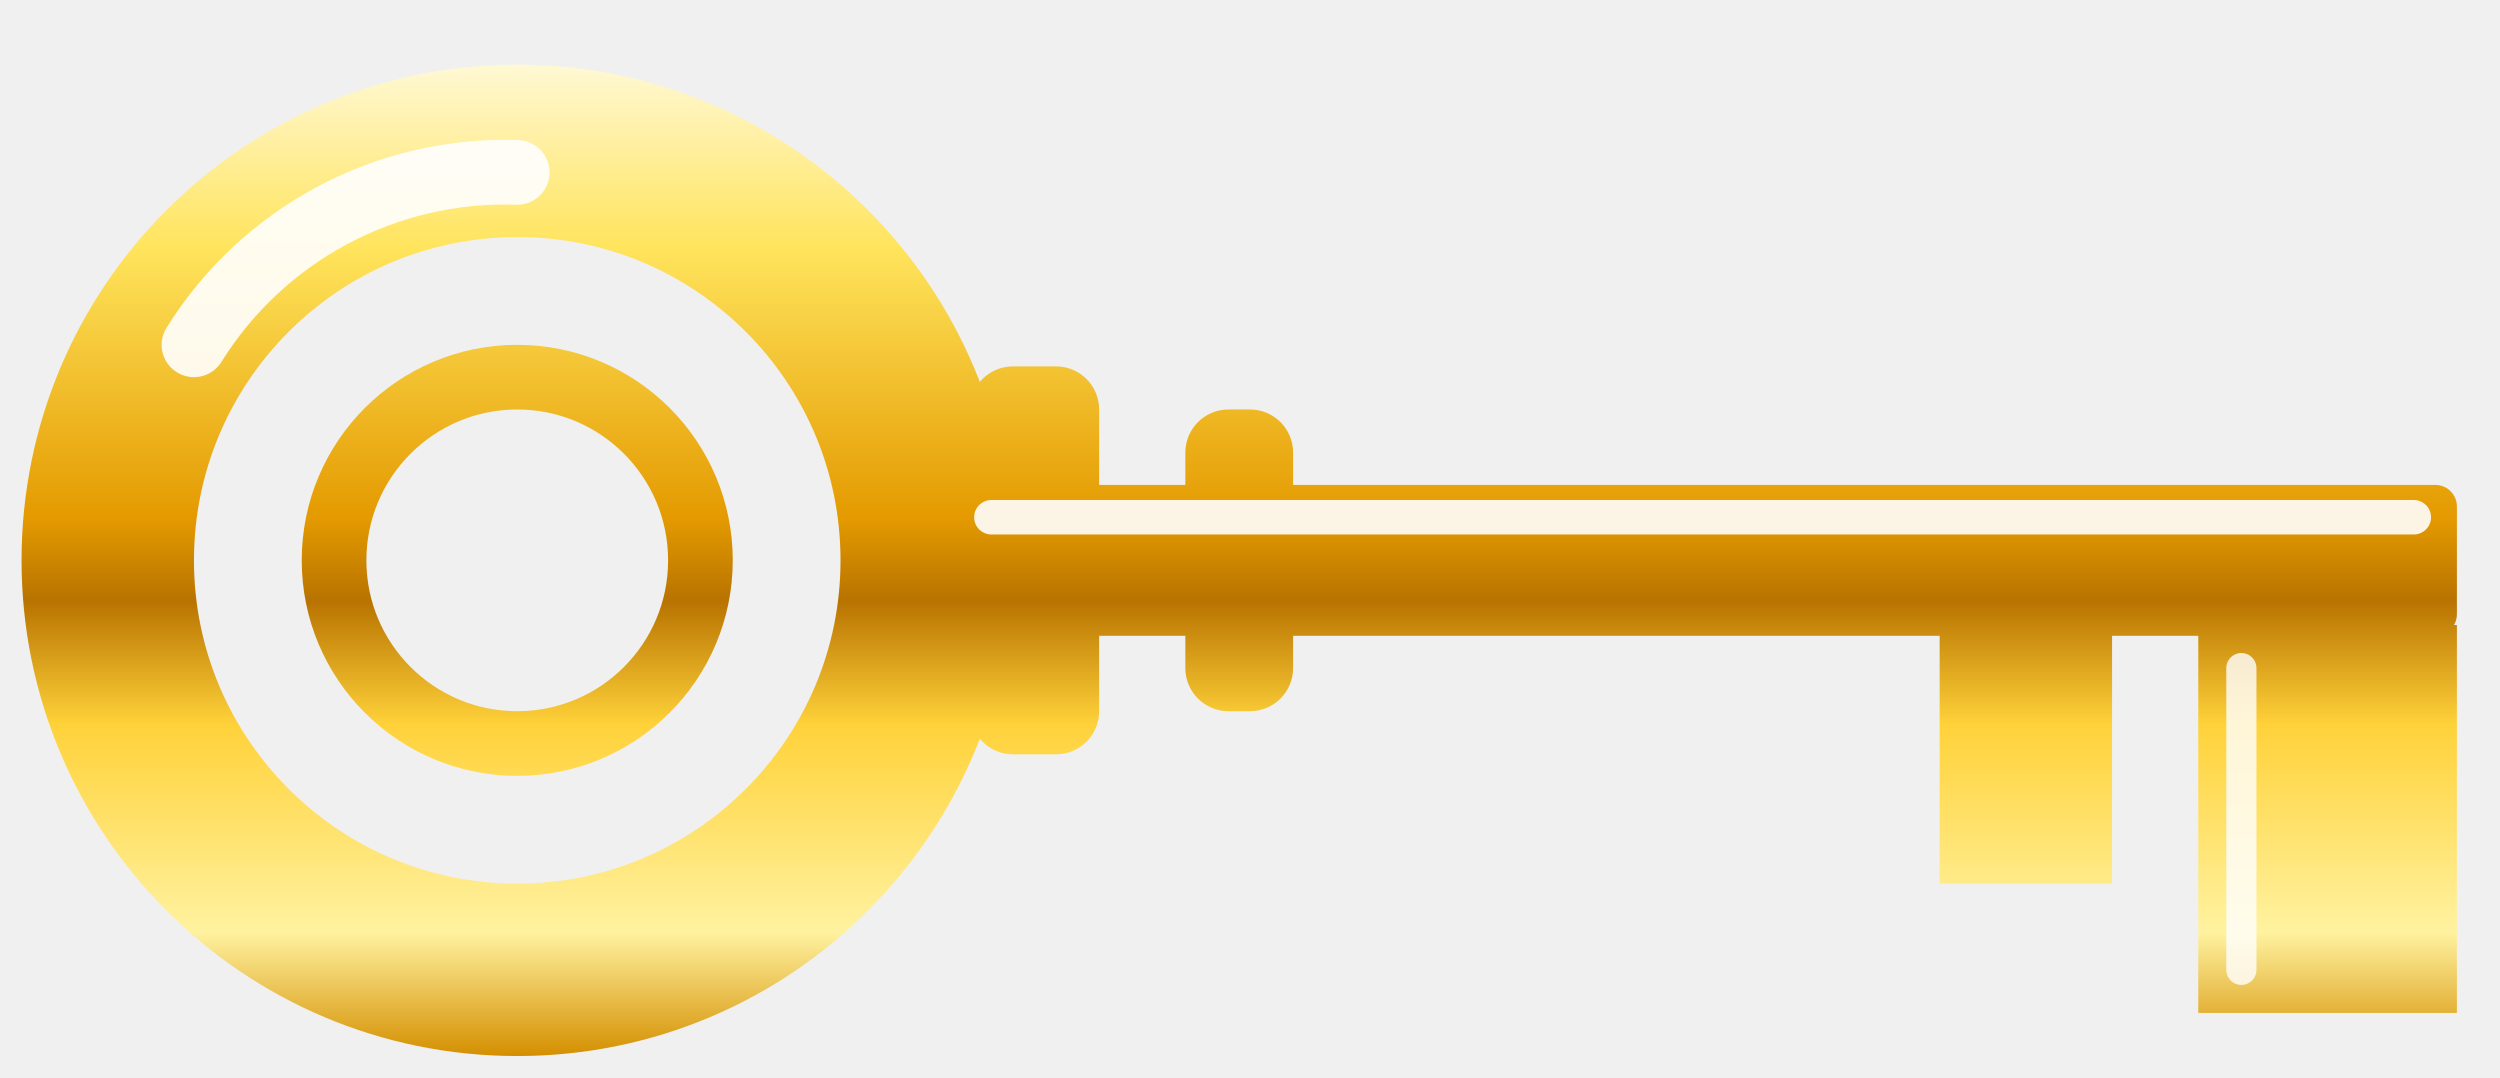
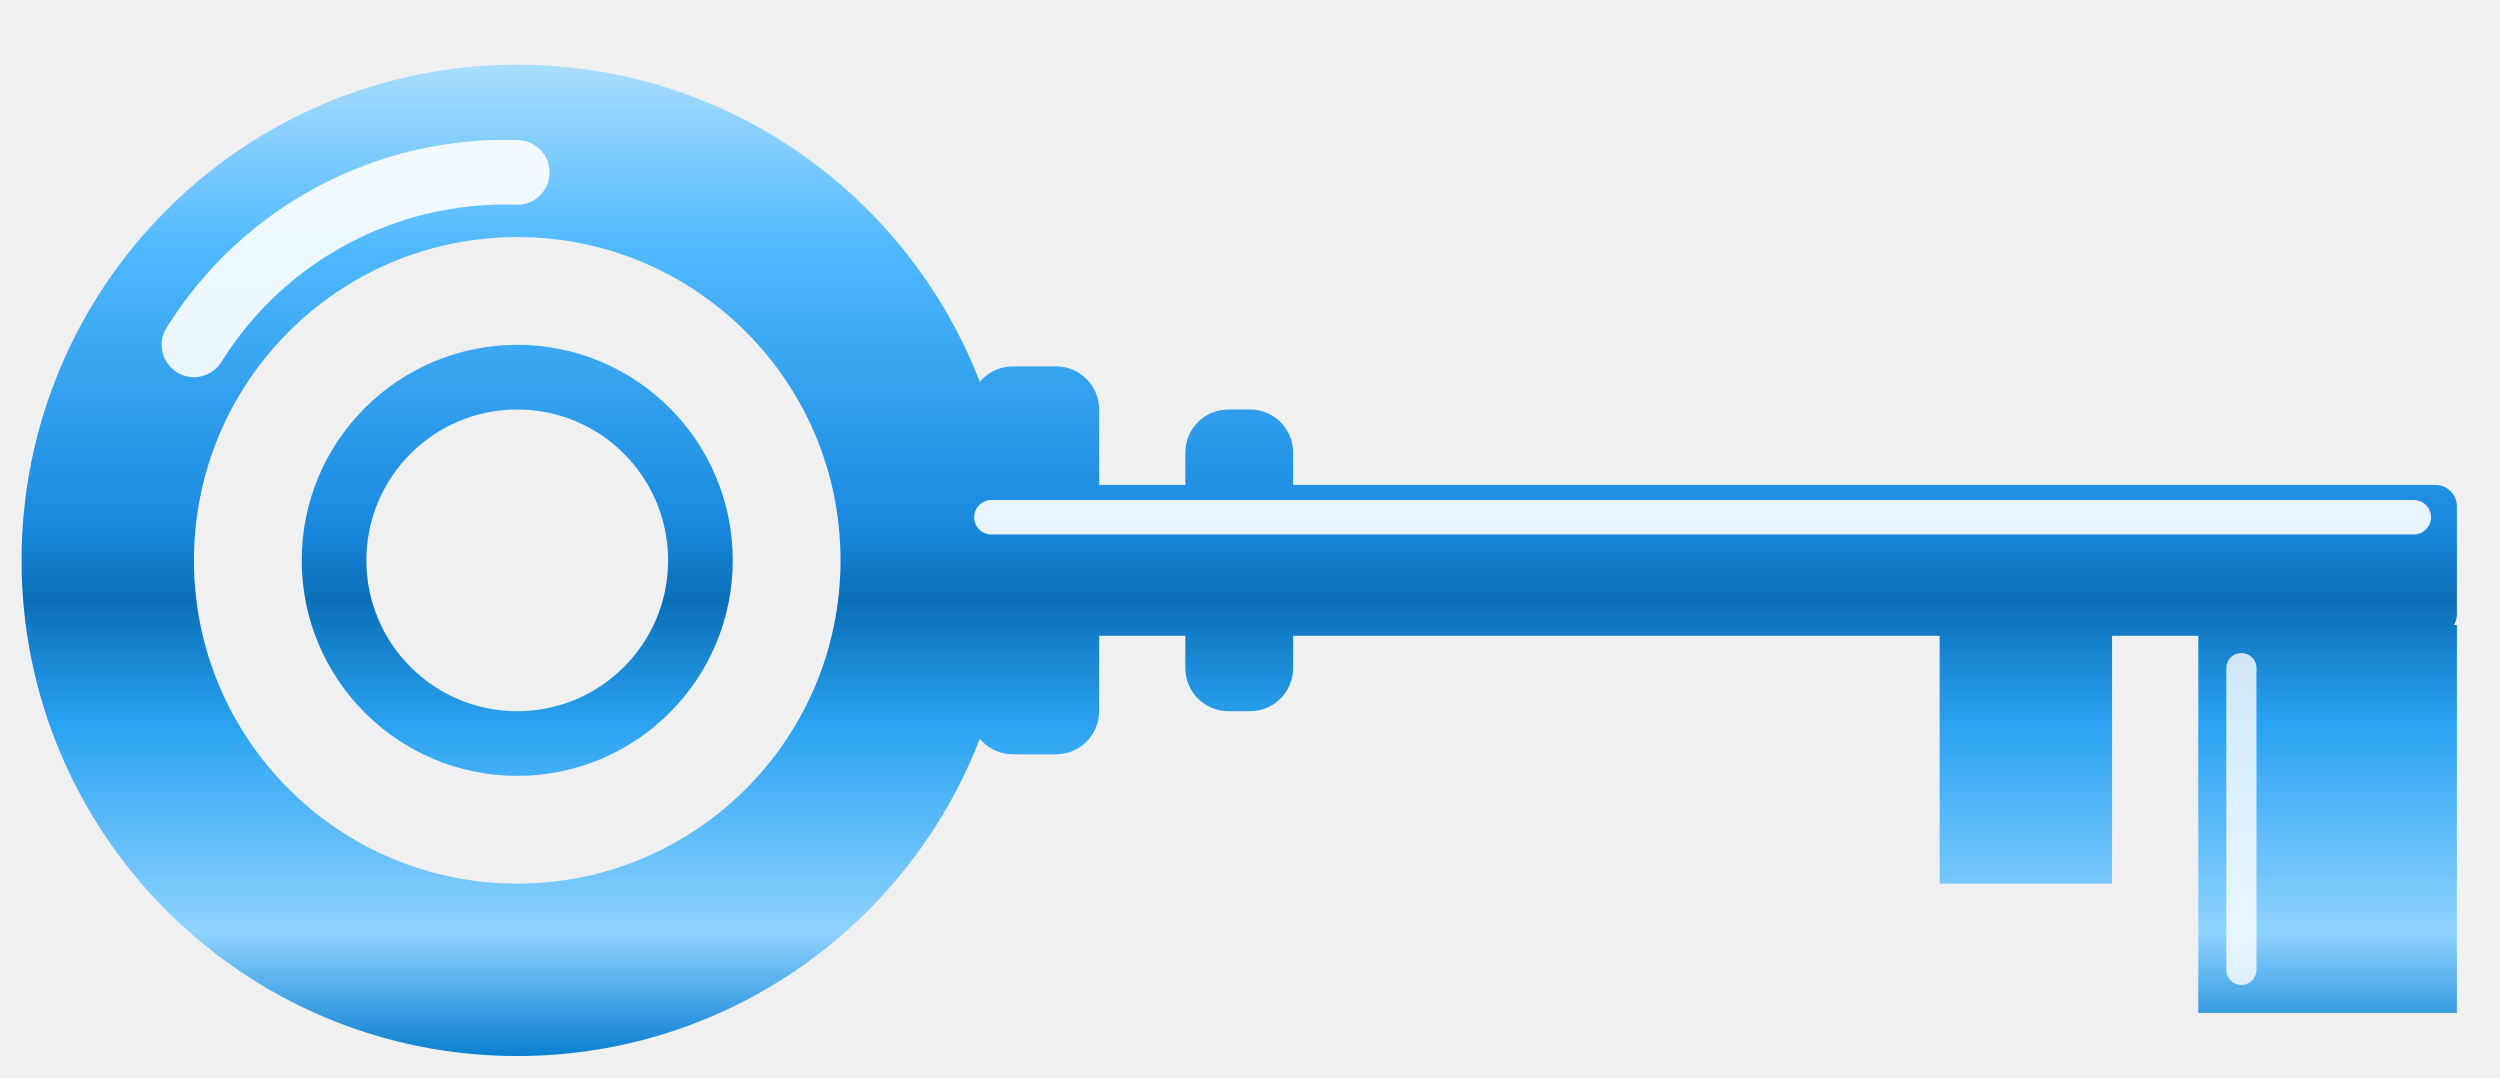
<svg xmlns="http://www.w3.org/2000/svg" viewBox="0 4 116 50" role="img" aria-label="Key Technologies.si">
  <defs>
    <linearGradient id="kg1" x1="0" y1="5" x2="0" y2="53" gradientUnits="userSpaceOnUse">
-       <stop offset="0" stop-color="#fffdf0" />
-       <stop offset=".22" stop-color="#ffe45c" />
-       <stop offset=".48" stop-color="#e49a00" />
-       <stop offset=".56" stop-color="#b87300" />
-       <stop offset=".68" stop-color="#ffd23a" />
-       <stop offset=".88" stop-color="#fff2a0" />
-       <stop offset="1" stop-color="#d48f00" />
+       <stop offset="0" stop-color="#bfe6ff" />
+       <stop offset=".22" stop-color="#4fb9ff" />
+       <stop offset=".48" stop-color="#1a8be0" />
+       <stop offset=".56" stop-color="#0a6fb8" />
+       <stop offset=".68" stop-color="#2aa3f2" />
+       <stop offset=".88" stop-color="#8fd3ff" />
+       <stop offset="1" stop-color="#0a7fd0" />
    </linearGradient>
  </defs>
  <g fill="none" stroke="url(#kg1)">
    <circle cx="24" cy="30" r="19" stroke-width="8" />
    <circle cx="24" cy="30" r="8.5" stroke-width="3" />
  </g>
  <g fill="url(#kg1)">
    <rect x="42" y="26.5" width="72" height="7" rx="1" />
    <rect x="45" y="21" width="6" height="18" rx="2" />
    <rect x="55" y="23" width="5" height="14" rx="2" />
    <path d="M90,33H98V45H90ZM102,33H114V51H102Z" />
  </g>
  <g stroke="#fff" stroke-linecap="round" fill="none">
    <path d="M9,20A17,17 0 0 1 24,12" stroke-width="3" stroke-opacity=".9" />
    <path d="M46,28H112" stroke-width="1.6" stroke-opacity=".9" />
    <path d="M104,35V49" stroke-width="1.4" stroke-opacity=".8" />
  </g>
</svg>
